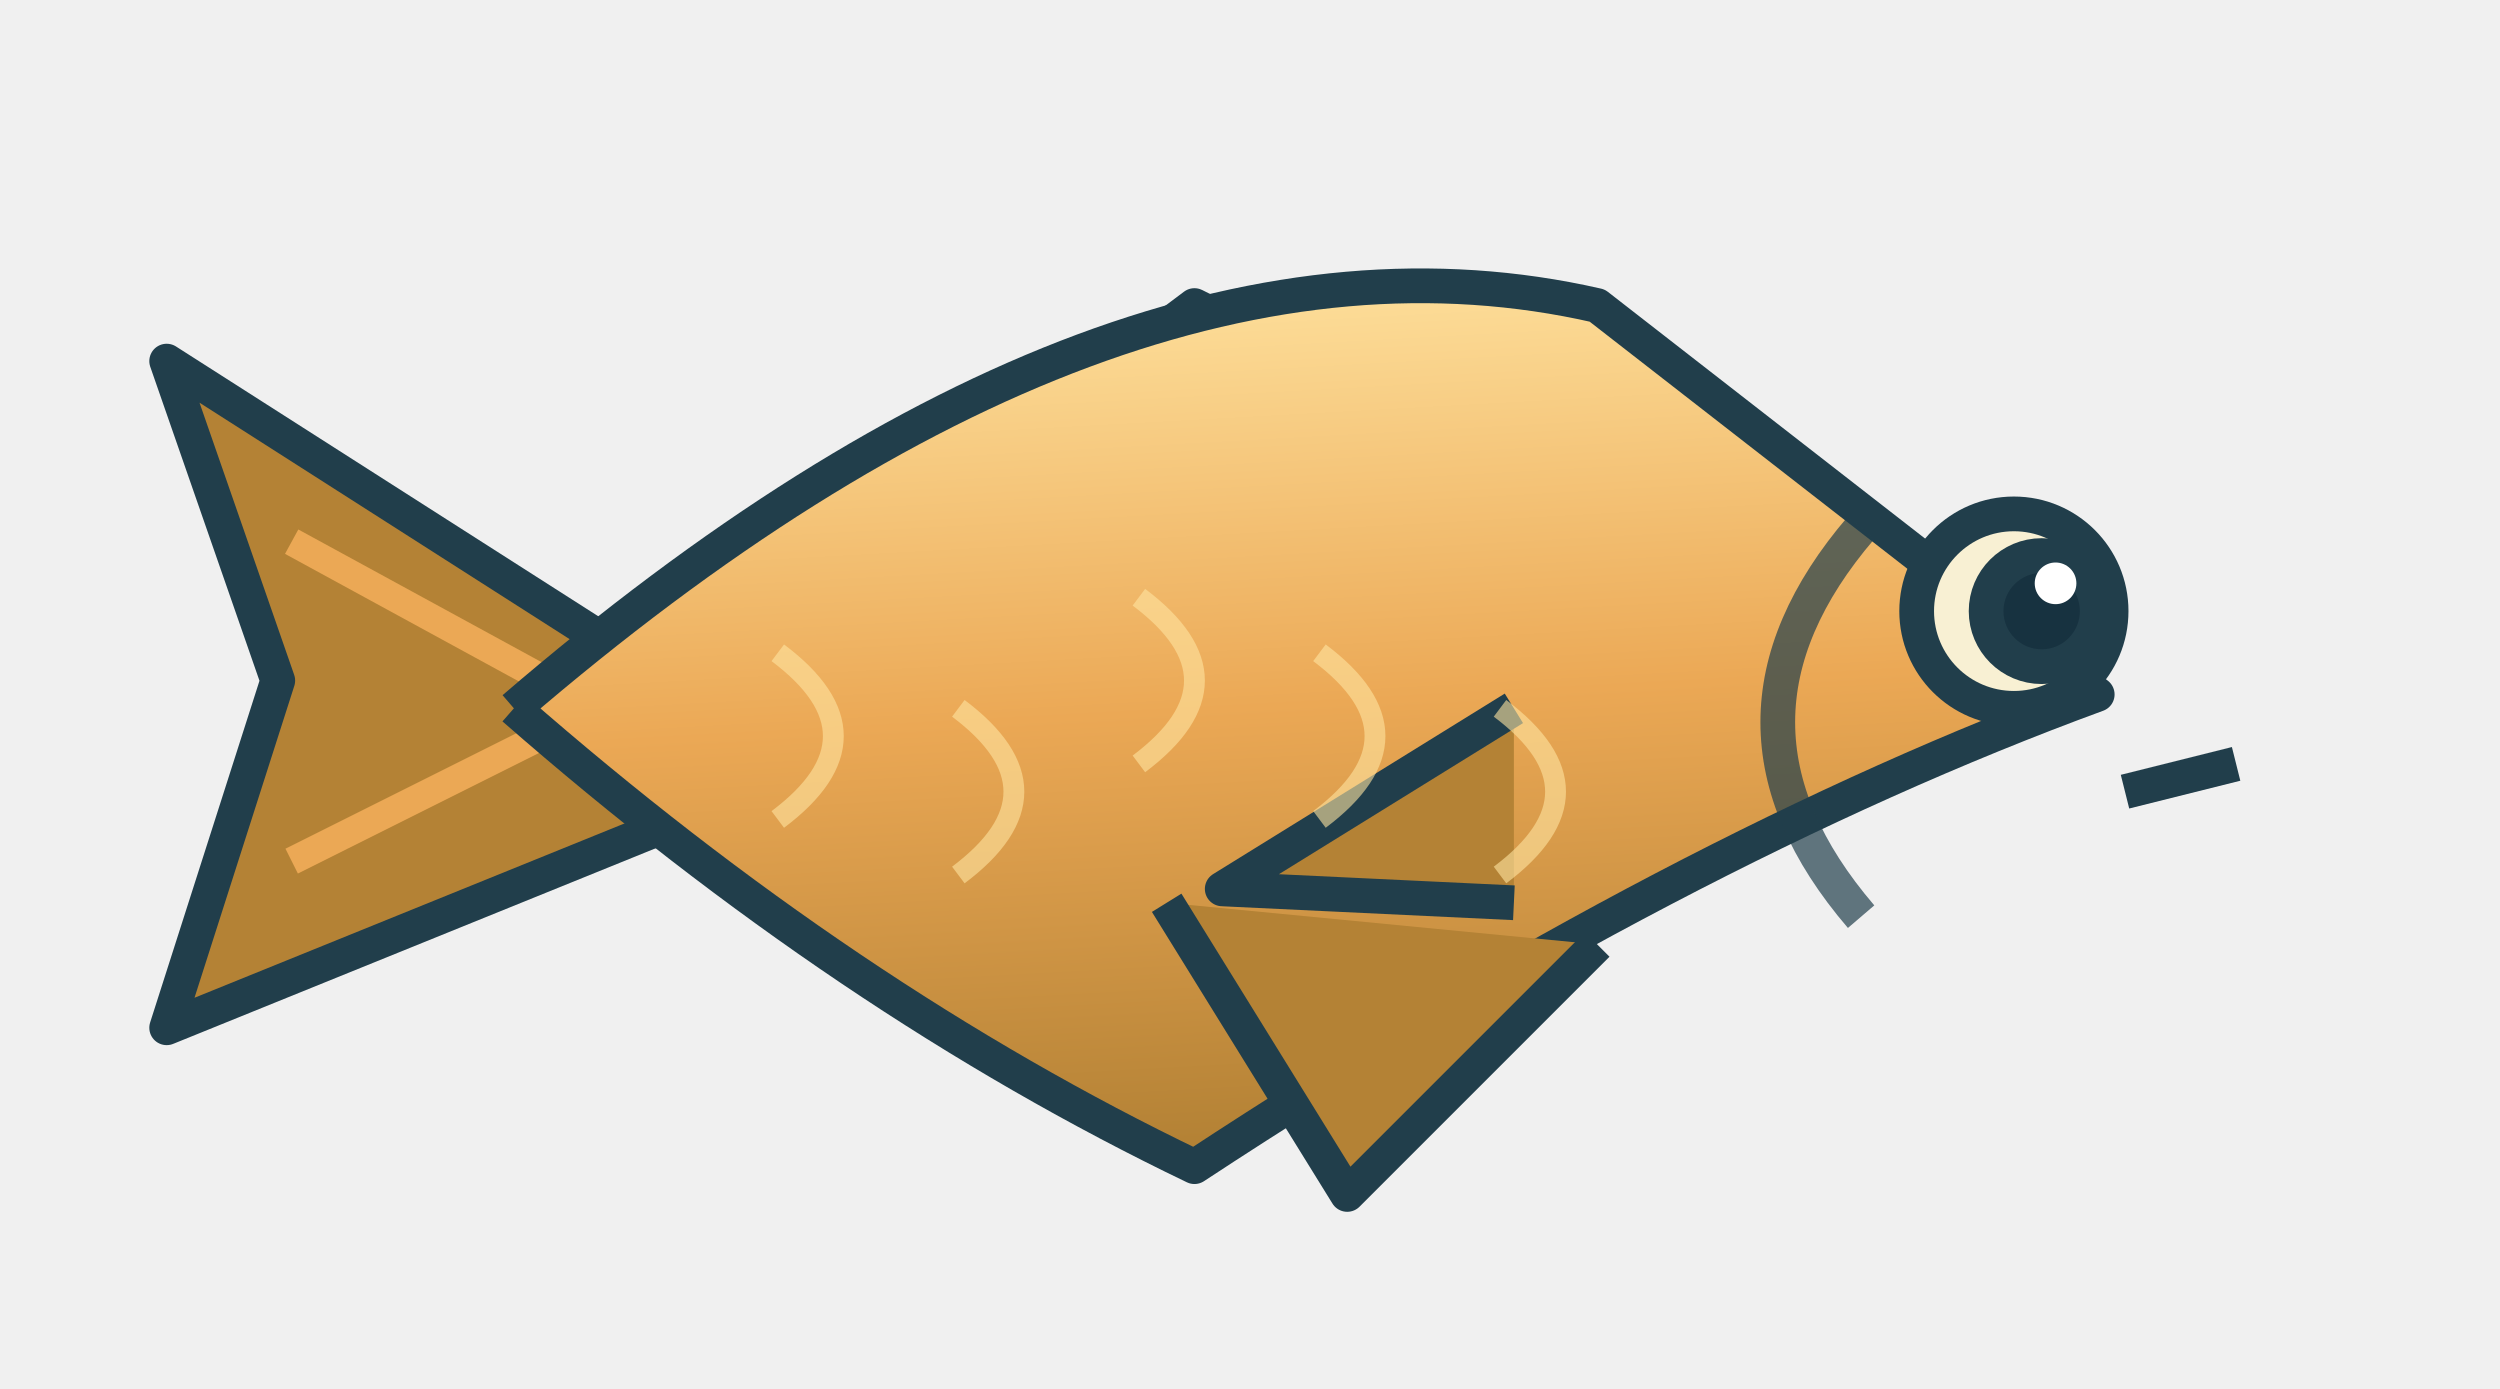
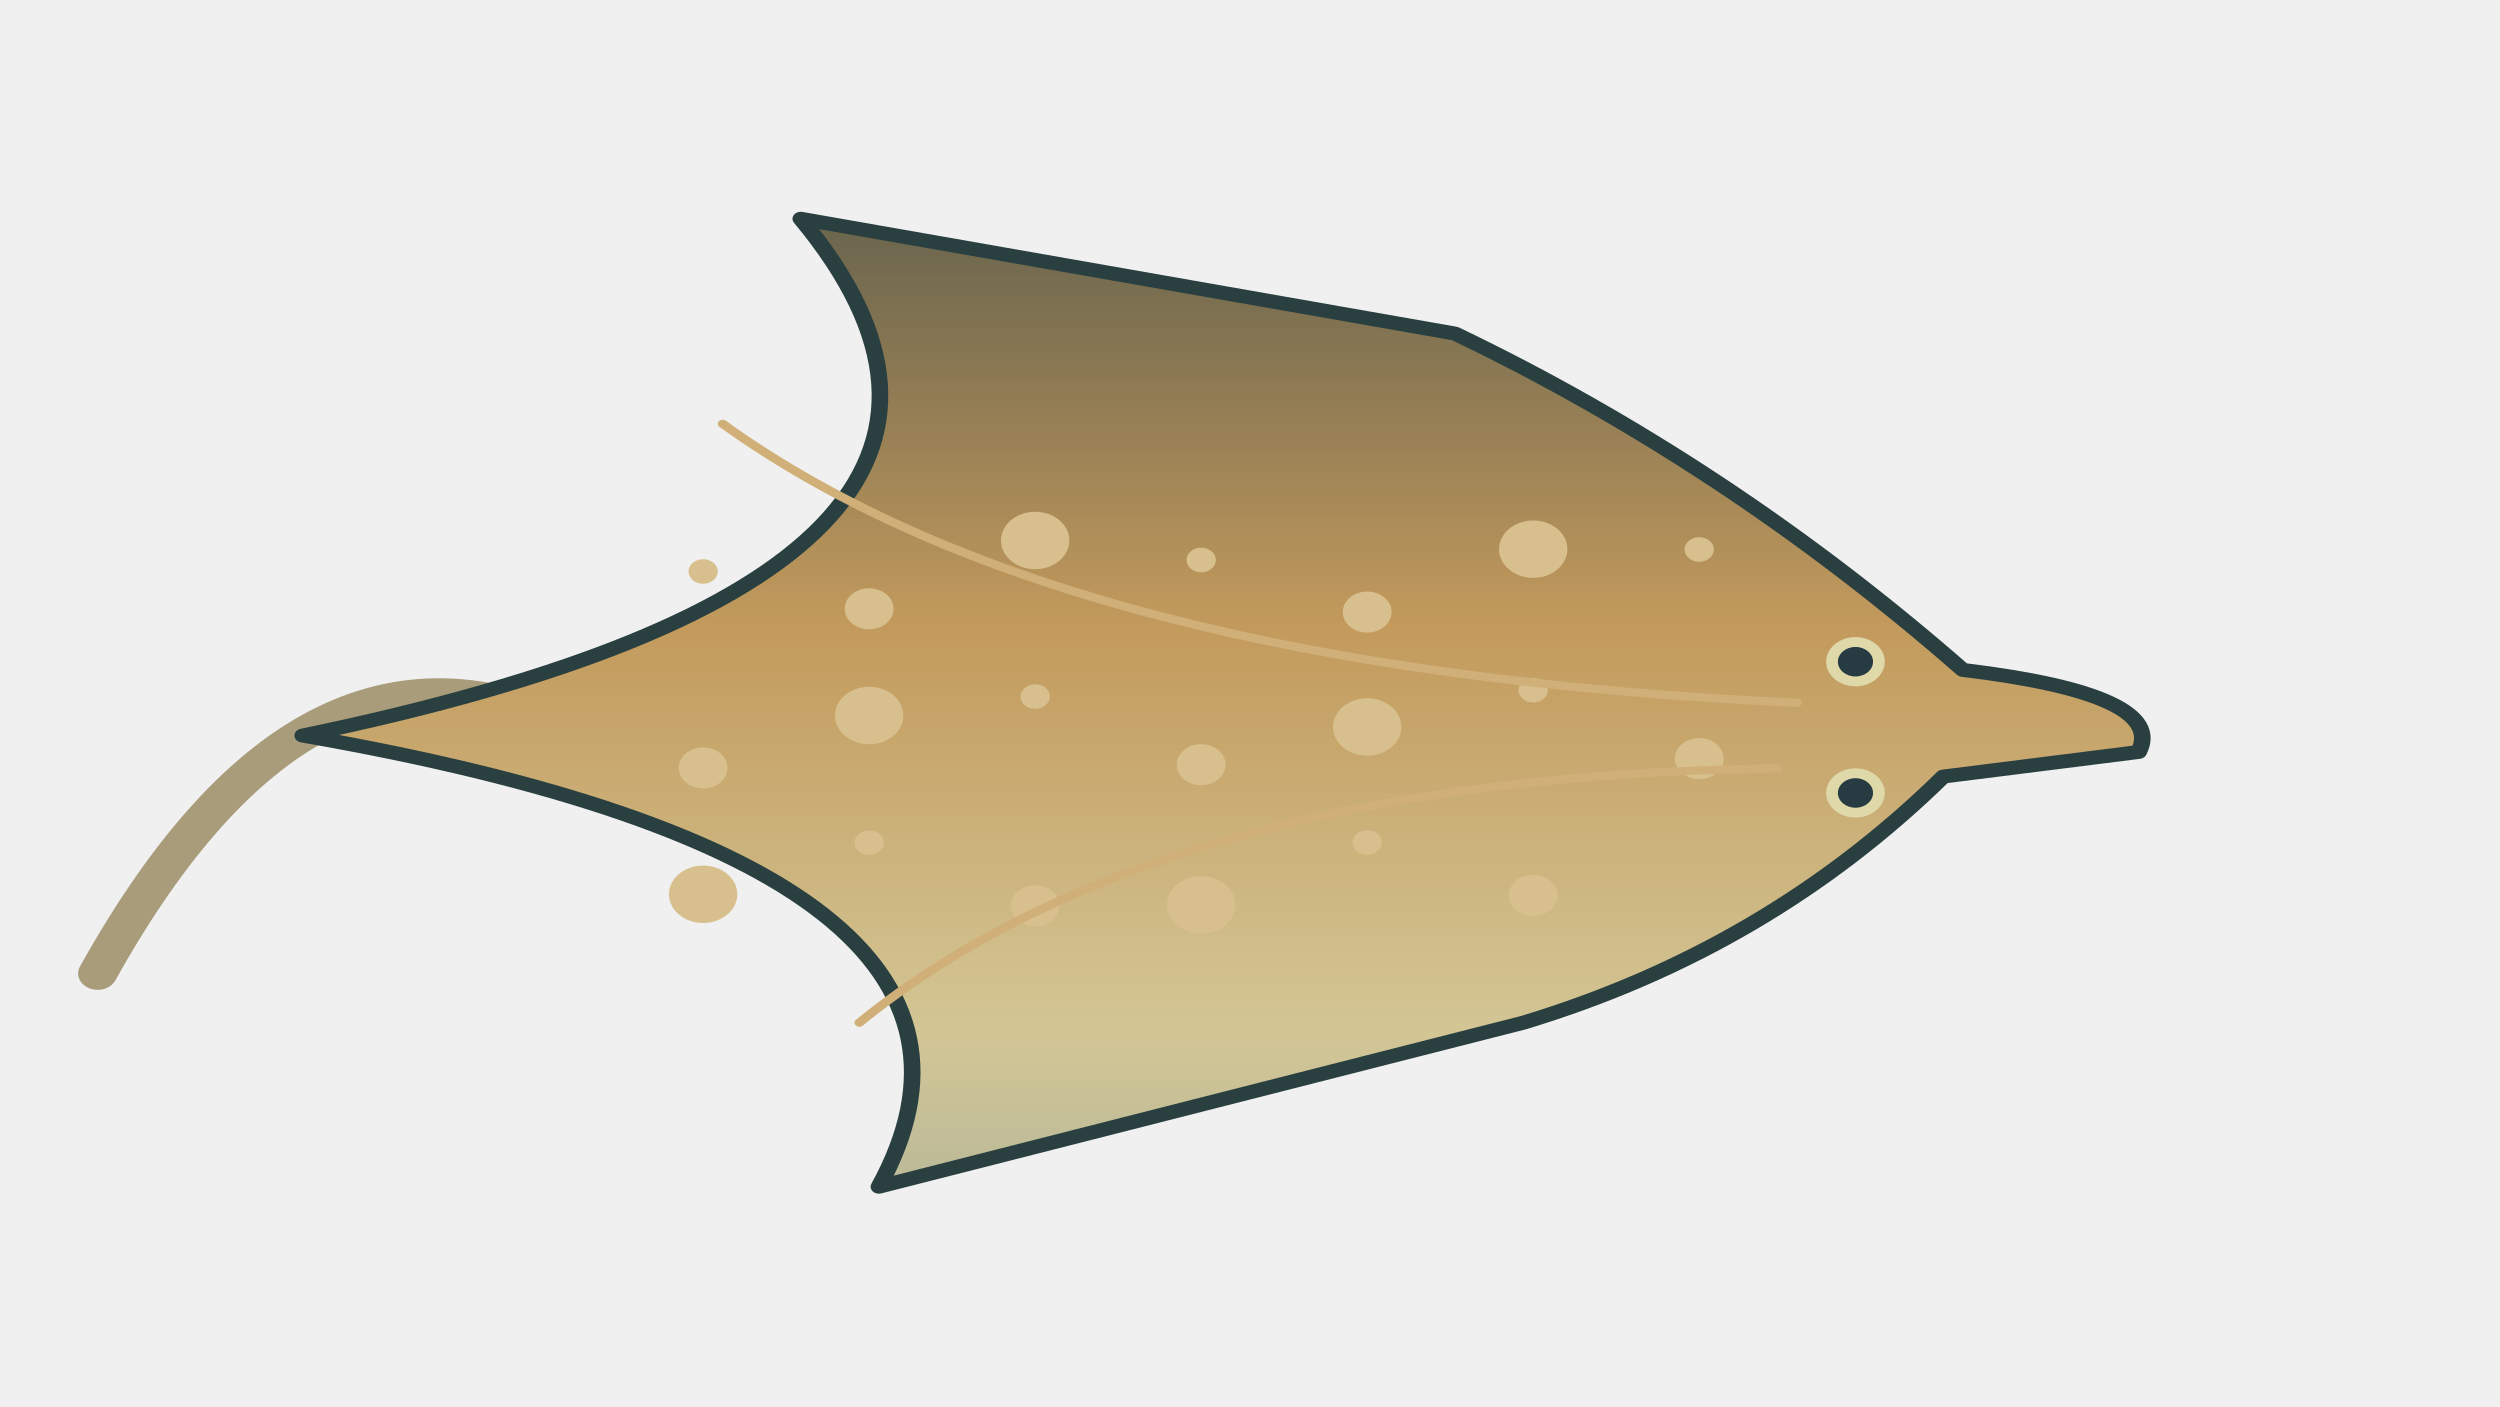
- <svg xmlns="http://www.w3.org/2000/svg" width="180" height="100" viewBox="0 0 180 100">
+ <svg xmlns="http://www.w3.org/2000/svg" width="256" height="144" viewBox="0 0 256 144">
  <defs>
-     <linearGradient id="body" x2=".1" y2="1">
-       <stop stop-color="#ffe4a1" />
-       <stop offset=".52" stop-color="#eba855" />
-       <stop offset="1" stop-color="#b48235" />
+     <linearGradient id="body" x1="0" y1="0" x2="0" y2="1">
+       <stop stop-color="#6a654e" />
+       <stop offset=".42" stop-color="#c39a5c" />
+       <stop offset=".84" stop-color="#d3c695" />
+       <stop offset="1" stop-color="#bbba98" />
    </linearGradient>
+     <linearGradient id="fin" x1="0" y1="1" x2="0" y2="0">
+       <stop stop-color="#c39a5c" />
+       <stop offset="1" stop-color="#d6c08f" stop-opacity=".78" />
+     </linearGradient>
+     <clipPath id="bodyclip">
+       <path d="M 201 65 Q 177 40 149 24 L 82 10 Q 112 53 31 73 Q 108 89 90 128 L 156 108 Q 181 99 199 78 L 219 75 Q 222 68 201 65 Z" />
+     </clipPath>
  </defs>
-   <g stroke="#213e4b" stroke-width="2.5" stroke-linejoin="round">
-     <path d="M48 49 12 26 20 49 12 74 49 59" fill="#b48235" />
-     <path d="M21 39 43 51 21 62" fill="none" stroke="#eba855" stroke-width="2" />
-     <path d="M66 37 86 22 114 36" fill="#eba855" />
-     <path d="M37 51 Q80 14 115 22 L151 50 Q121 61 86 84 Q61 72 37 51" fill="url(#body)" />
-     <path d="M84 65 97 86 115 68 M109 51 88 64 109 65" fill="#b48235" />
-     <path d="M56 47 q8 6 0 12" fill="none" stroke="#ffe4a1" stroke-opacity=".6" stroke-width="1.5" />
-     <path d="M69 51 q8 6 0 12" fill="none" stroke="#ffe4a1" stroke-opacity=".6" stroke-width="1.5" />
-     <path d="M82 43 q8 6 0 12" fill="none" stroke="#ffe4a1" stroke-opacity=".6" stroke-width="1.5" />
-     <path d="M95 47 q8 6 0 12" fill="none" stroke="#ffe4a1" stroke-opacity=".6" stroke-width="1.5" />
-     <path d="M108 51 q8 6 0 12" fill="none" stroke="#ffe4a1" stroke-opacity=".6" stroke-width="1.5" />
-     <path d="M134 38 Q122 52 134 66" fill="none" opacity=".7" />
-     <circle cx="145" cy="44" r="7" fill="#f8f0d3" />
-     <circle cx="147" cy="44" r="4" fill="#173240" />
-     <circle cx="148" cy="42" r="1.5" fill="white" stroke="none" />
-     <path d="M153 57 l8 -2" fill="none" />
+   <g transform="translate(0 14) scale(1 .84)">
+     <path d="M 60 73 Q 32 55 10 102" fill="none" stroke="#a89c7b" stroke-width="4" stroke-linejoin="round" stroke-linecap="round" />
+     <path d="M 201 65 Q 177 40 149 24 L 82 10 Q 112 53 31 73 Q 108 89 90 128 L 156 108 Q 181 99 199 78 L 219 75 Q 222 68 201 65 Z" fill="url(#body)" stroke="#293f40" stroke-width="1.7" stroke-linejoin="round" stroke-linecap="round" />
+     <circle cx="72.00" cy="53.00" r="1.50" fill="#d8c08e" />
+     <circle cx="89.00" cy="57.55" r="2.50" fill="#d8c08e" />
+     <circle cx="106.00" cy="49.22" r="3.50" fill="#d8c08e" />
+     <circle cx="123.00" cy="51.60" r="1.50" fill="#d8c08e" />
+     <circle cx="140.00" cy="57.95" r="2.50" fill="#d8c08e" />
+     <circle cx="157.00" cy="50.28" r="3.50" fill="#d8c08e" />
+     <circle cx="174.00" cy="50.32" r="1.50" fill="#d8c08e" />
+     <circle cx="72.00" cy="76.95" r="2.50" fill="#d8c08e" />
+     <circle cx="89.00" cy="70.56" r="3.50" fill="#d8c08e" />
+     <circle cx="106.00" cy="68.25" r="1.50" fill="#d8c08e" />
+     <circle cx="123.00" cy="76.56" r="2.50" fill="#d8c08e" />
+     <circle cx="140.00" cy="71.96" r="3.50" fill="#d8c08e" />
+     <circle cx="157.00" cy="67.47" r="1.50" fill="#d8c08e" />
+     <circle cx="174.00" cy="75.81" r="2.50" fill="#d8c08e" />
+     <circle cx="72.00" cy="92.35" r="3.50" fill="#d8c08e" />
+     <circle cx="89.00" cy="86.06" r="1.50" fill="#d8c08e" />
+     <circle cx="106.00" cy="93.76" r="2.50" fill="#d8c08e" />
+     <circle cx="123.00" cy="93.65" r="3.50" fill="#d8c08e" />
+     <circle cx="140.00" cy="86.04" r="1.50" fill="#d8c08e" />
+     <circle cx="157.00" cy="92.48" r="2.50" fill="#d8c08e" />
+     <path d="M 74 35 Q 109 65 184 69 M 88 108 Q 119 78 182 77" fill="none" stroke="#d0b078" stroke-width="1" stroke-linejoin="round" stroke-linecap="round" />
+     <circle cx="190.00" cy="64.00" r="3.00" fill="#dfd9aa" />
+     <circle cx="190.00" cy="64.00" r="1.80" fill="#273b42" />
+     <circle cx="190.00" cy="80.00" r="3.00" fill="#dfd9aa" />
+     <circle cx="190.00" cy="80.00" r="1.80" fill="#273b42" />
  </g>
</svg>
